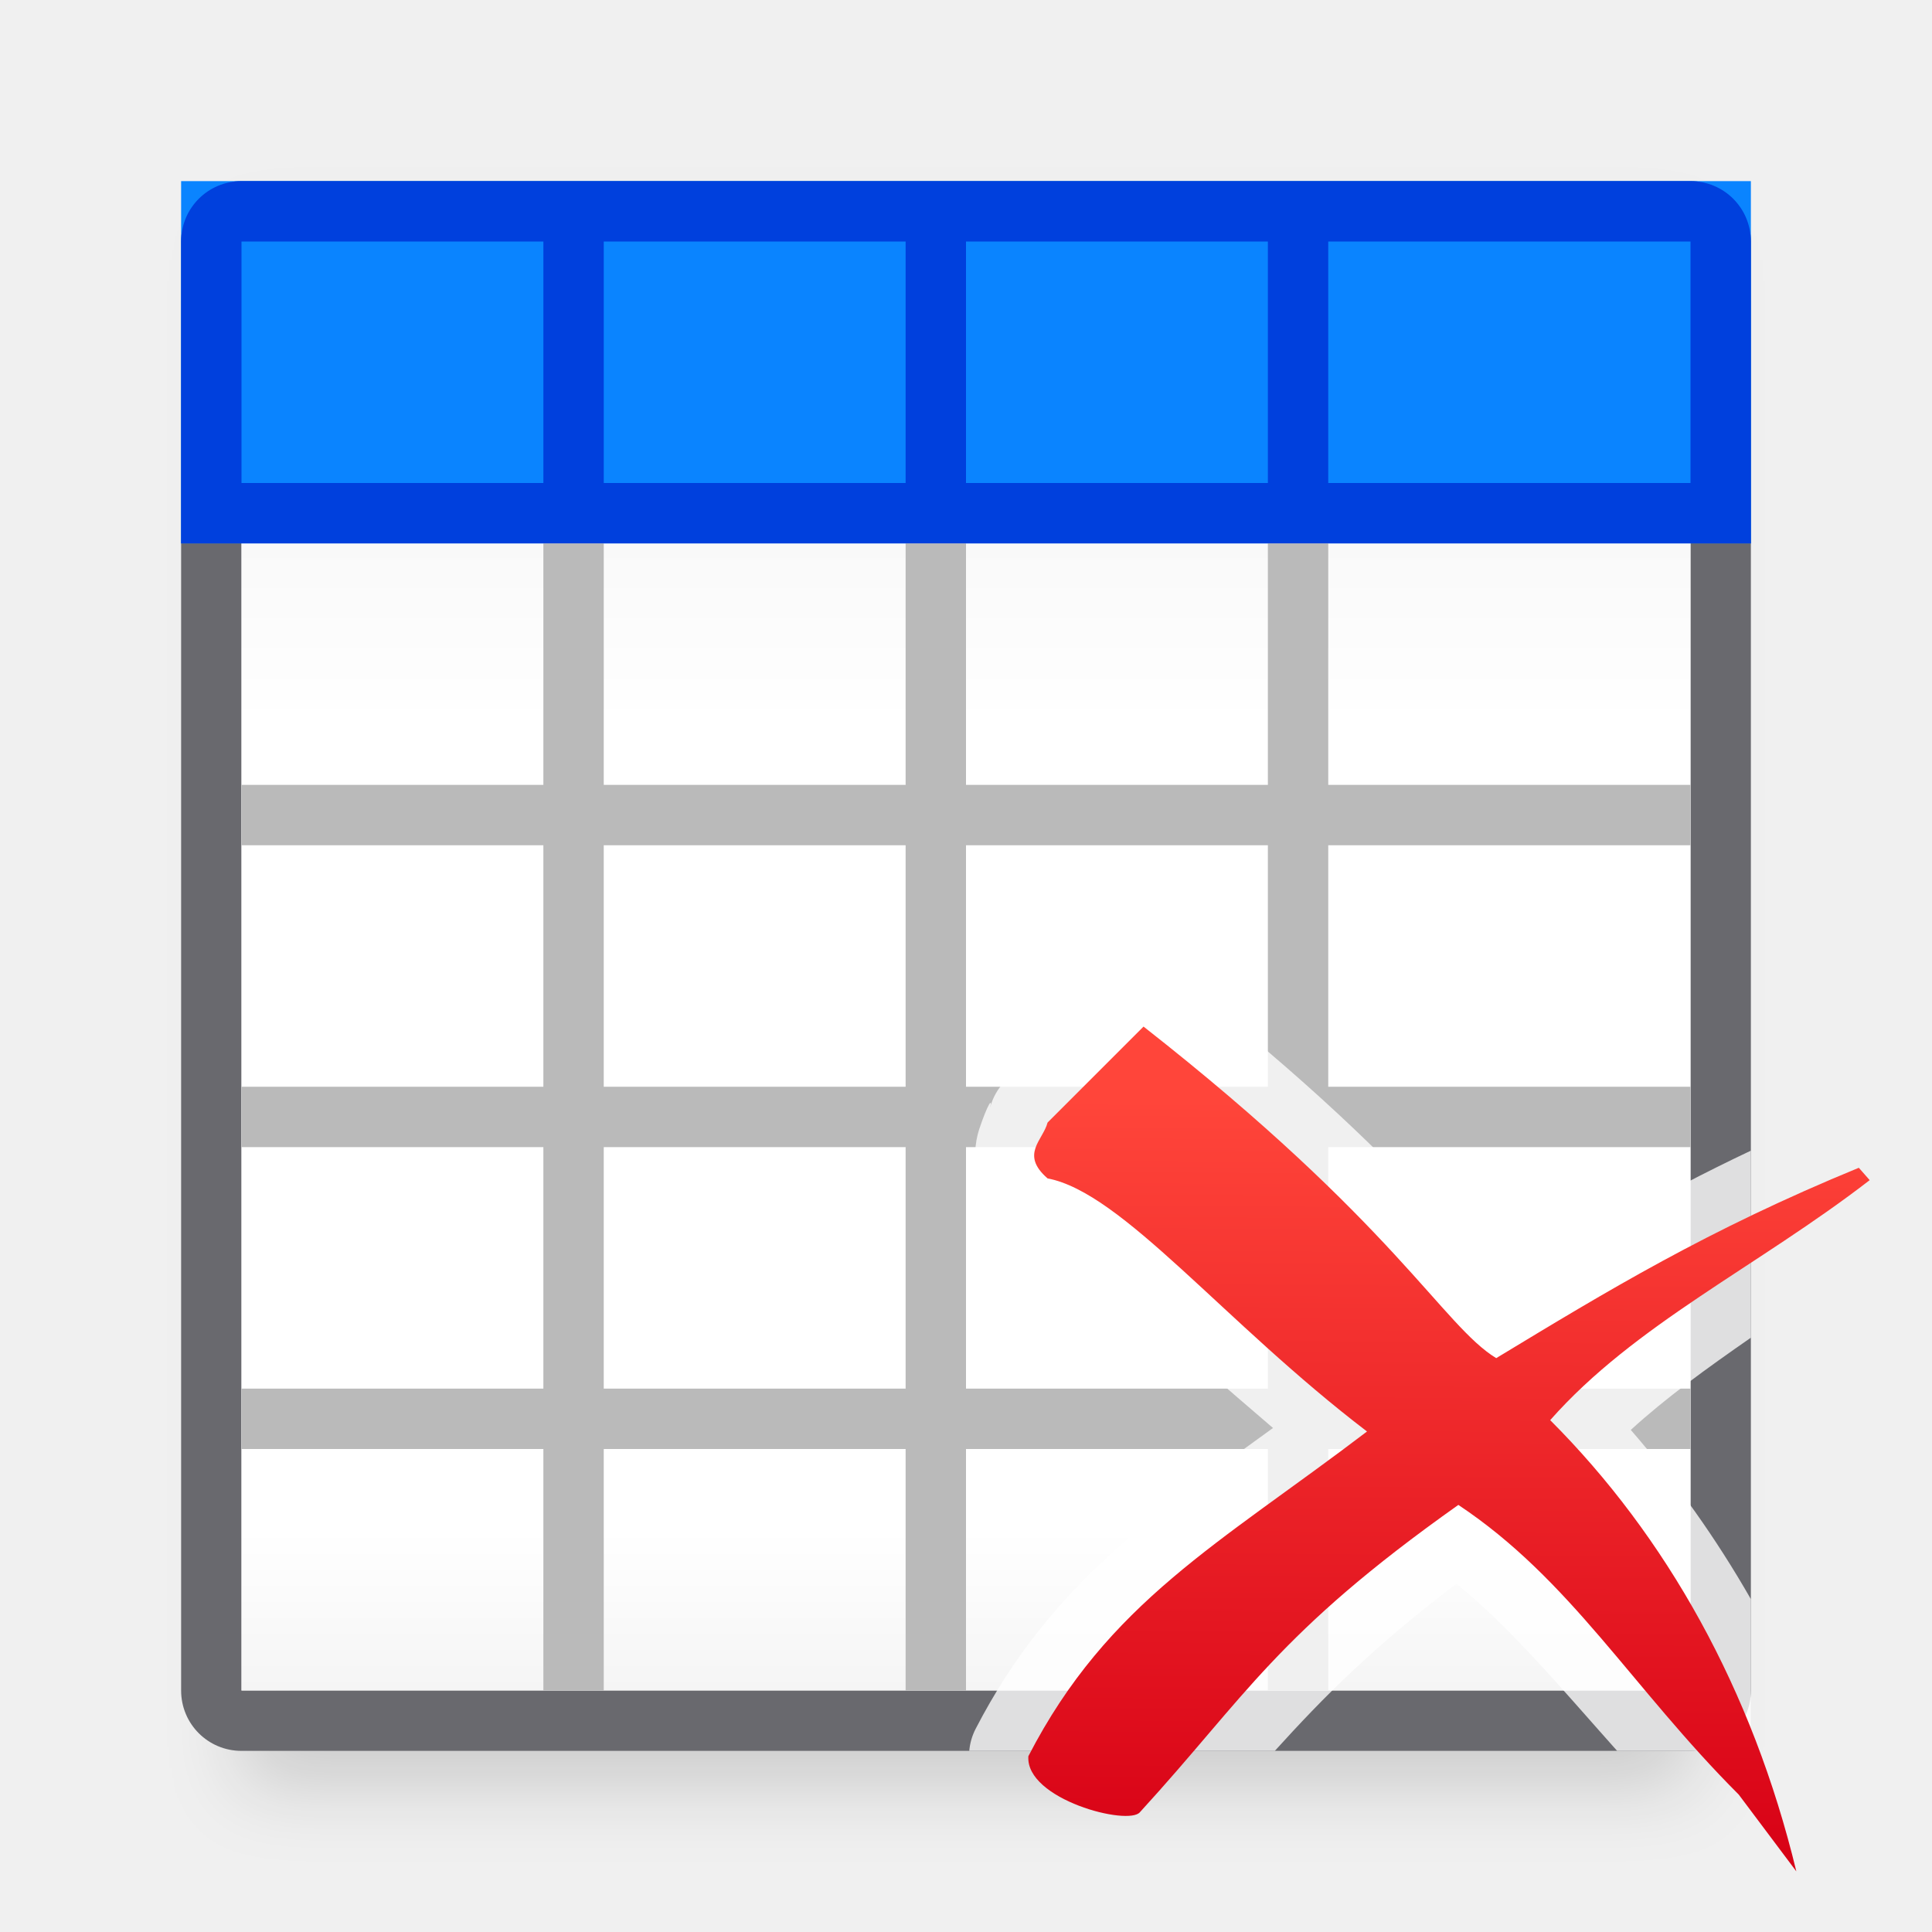
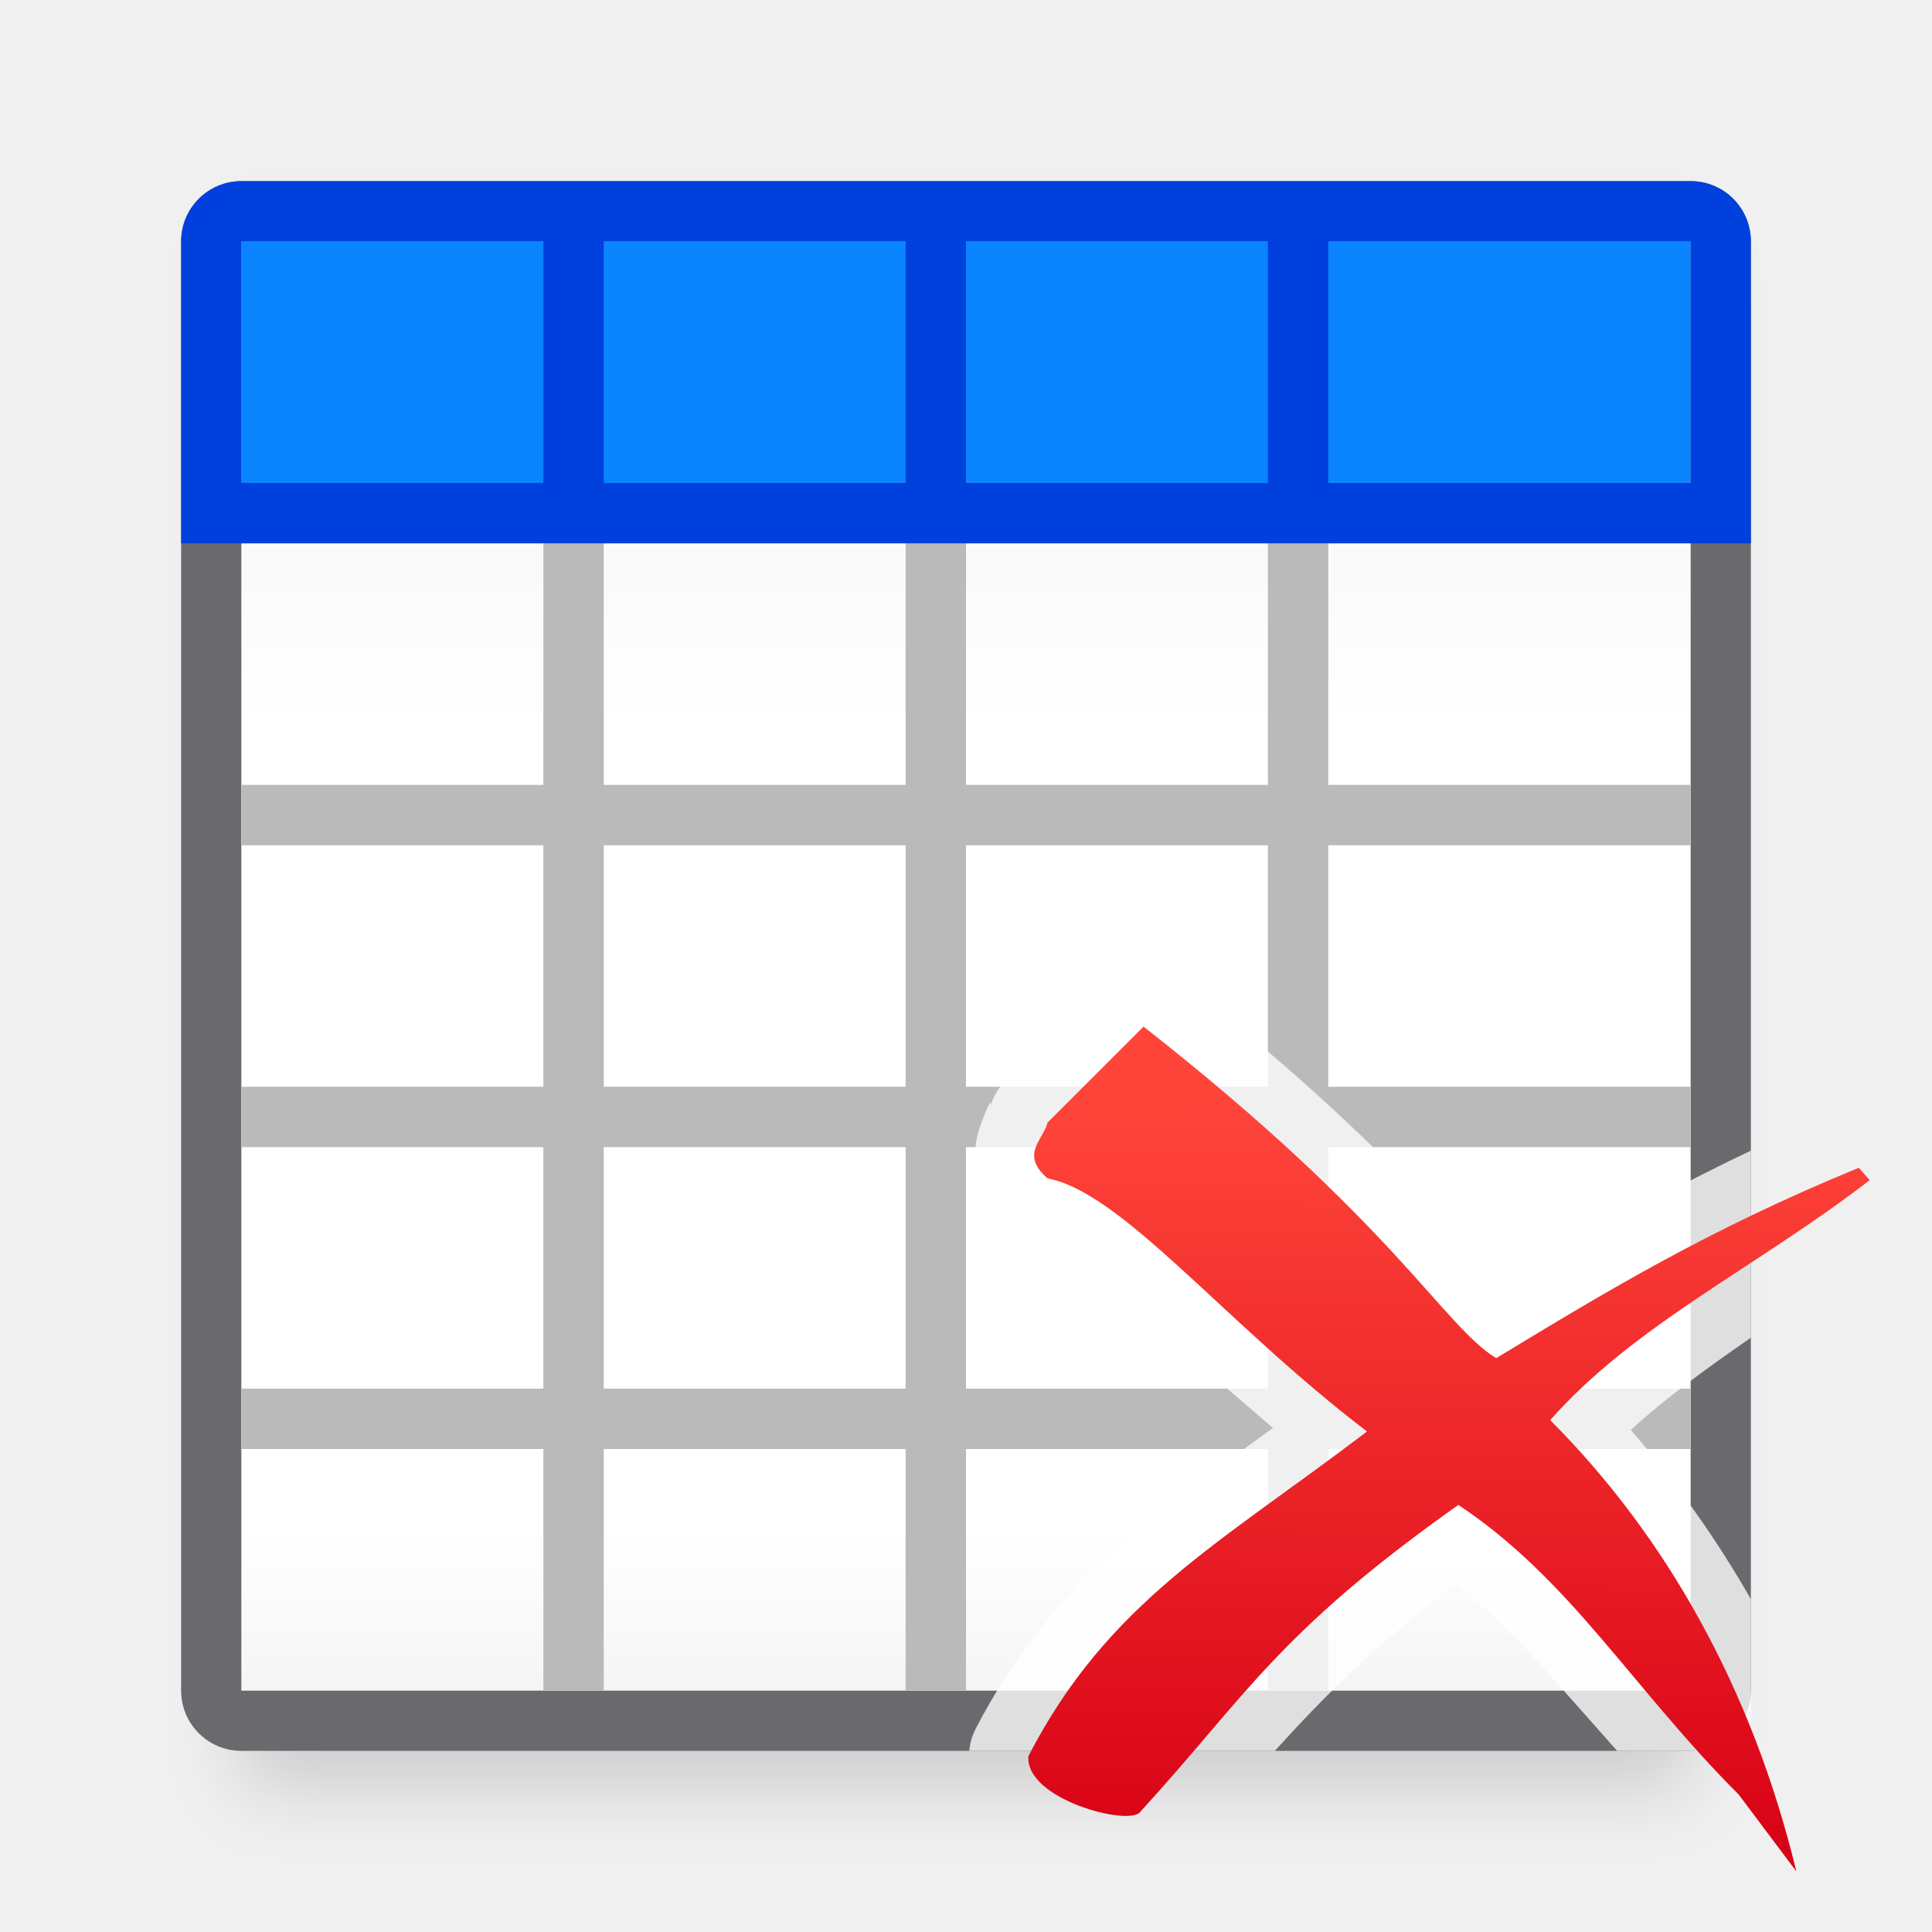
<svg xmlns="http://www.w3.org/2000/svg" viewBox="0 0 32 32">
  <linearGradient id="a" gradientUnits="userSpaceOnUse" x1="23.612" x2="23.693" y1="31.034" y2="18.238">
    <stop offset="0" stop-color="#d70015" />
    <stop offset="1" stop-color="#ff453a" />
  </linearGradient>
  <linearGradient id="b" gradientUnits="userSpaceOnUse" x1="15" x2="15" y1="4" y2="28">
    <stop offset="0" stop-color="#efefef" />
    <stop offset=".333" stop-color="#fff" />
    <stop offset=".889" stop-color="#fff" />
    <stop offset="1" stop-color="#f5f5f5" />
  </linearGradient>
  <filter id="c" color-interpolation-filters="sRGB" height="1.116" width="1.124" x="-.062" y="-.058">
    <feGaussianBlur stdDeviation=".62" />
  </filter>
  <path d="m4 4h24v25.593h-24z" filter="url(#c)" opacity=".15" stroke-width="1.033" />
  <path d="m4 3c-.554 0-1 .446-1 1v24c0 .554.446 1 1 1h24c.554 0 1-.446 1-1v-24c0-.554-.446-1-1-1zm0 1h24v9 1 4 1 4 1 4h-6-1-5-1-5-1-5v-4-1-4-1-4-1z" fill="#69696e" />
  <path d="m4 4h24v24h-24z" fill="url(#b)" />
-   <path d="m3 3h26v6h-26z" fill="#0a84ff" />
+   <path d="m4 4h24v4h-24z" fill="#0a84ff" stroke-width=".784" />
  <path d="m9 9v4h-5v1h5v4h-5v1h5v4h-5v1h5v4h1v-4h5v4h1v-4h5v4h1v-4h6v-1h-6v-4h6v-1h-6v-4h6v-1h-6v-4h-1v4h-5v-4h-1v4h-5v-4zm1 5h5v4h-5zm6 0h5v4h-5zm-6 5h5v4h-5zm6 0h5v4h-5z" fill="#bababa" />
  <path d="m4 3c-.554 0-1 .446-1 1v5h1 5 1 5 1 5 1 6 1v-5c0-.554-.446-1-1-1zm0 1h5v4h-5zm6 0h5v4h-5zm6 0h5v4h-5zm6 0h6v4h-6z" fill="#0040dd" />
  <g stroke-width=".636">
    <path d="m18.906 16.021a.983.983 0 0 0 -.66.287l-1.59 1.59a.983.983 0 0 0 -.258.451c.047-.183-.04-.063-.18.357-.07.21-.106.547-.006.85.1.303.291.529.492.705a.983.983 0 0 0 .463.225c.161.03.89.491 1.74 1.264.59.536 1.399 1.234 2.178 1.902-1.95 1.415-3.691 2.592-4.926 4.984a.983.983 0 0 0 -.105.363h5.062c.799-.881 1.62-1.716 3.008-2.768.926.759 1.71 1.704 2.66 2.768h2.215v-2.514c-.579-1.012-1.246-1.947-1.988-2.801.58-.531 1.258-1.02 1.988-1.527v-3.098c-1.559.736-2.781 1.476-4.047 2.238-.236-.228-.48-.481-1.137-1.191-.853-.924-2.14-2.209-4.268-3.877a.983.983 0 0 0 -.643-.209z" fill="#fff" fill-opacity=".784" />
    <path d="m18.941 17.003-1.59 1.59c-.075.293-.46.525 0 .925 1.239.234 2.912 2.376 5.291 4.192-2.445 1.862-4.289 2.82-5.609 5.378-.052.717 1.668 1.163 1.85.925 1.759-1.922 2.26-2.954 5.272-5.087 1.865 1.241 2.866 3.019 4.644 4.798l.954 1.272c-.729-3.016-2.154-5.55-4.077-7.474 1.398-1.585 3.436-2.542 5.292-3.975l-.18-.205c-2.519 1.035-4.156 2.034-6.006 3.153-.887-.542-1.668-2.22-5.842-5.492z" fill="url(#a)" />
  </g>
</svg>
